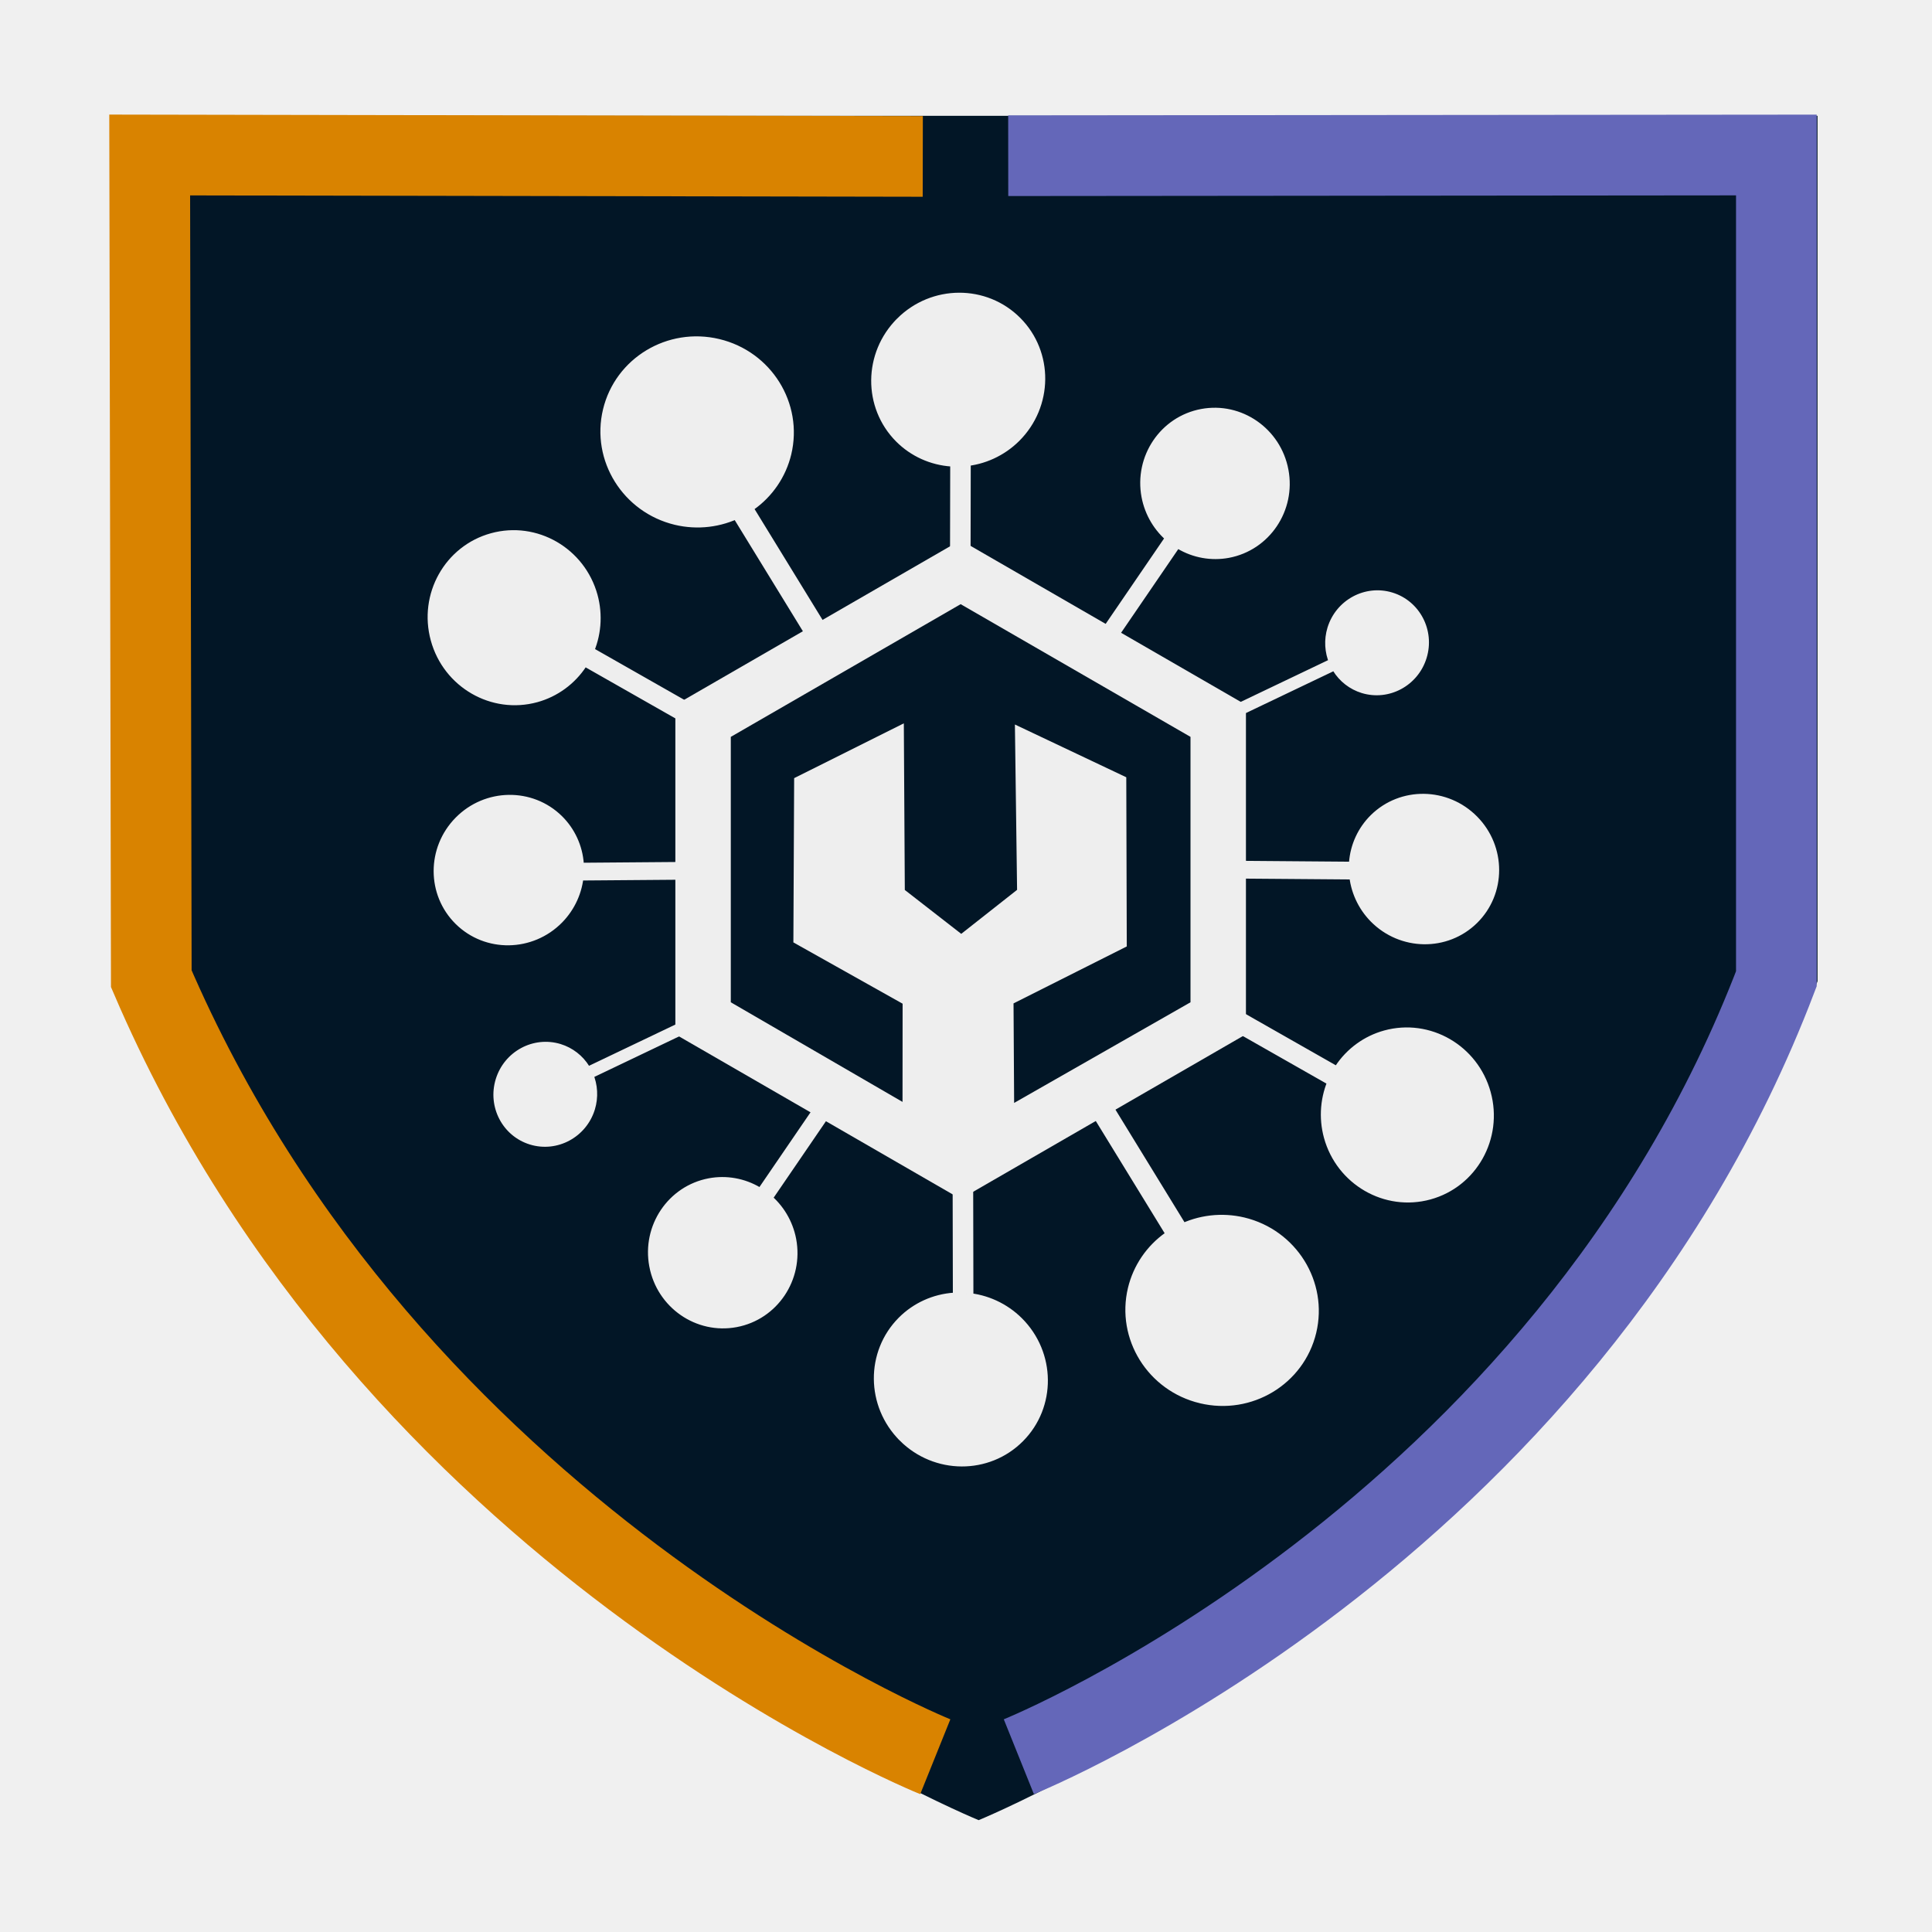
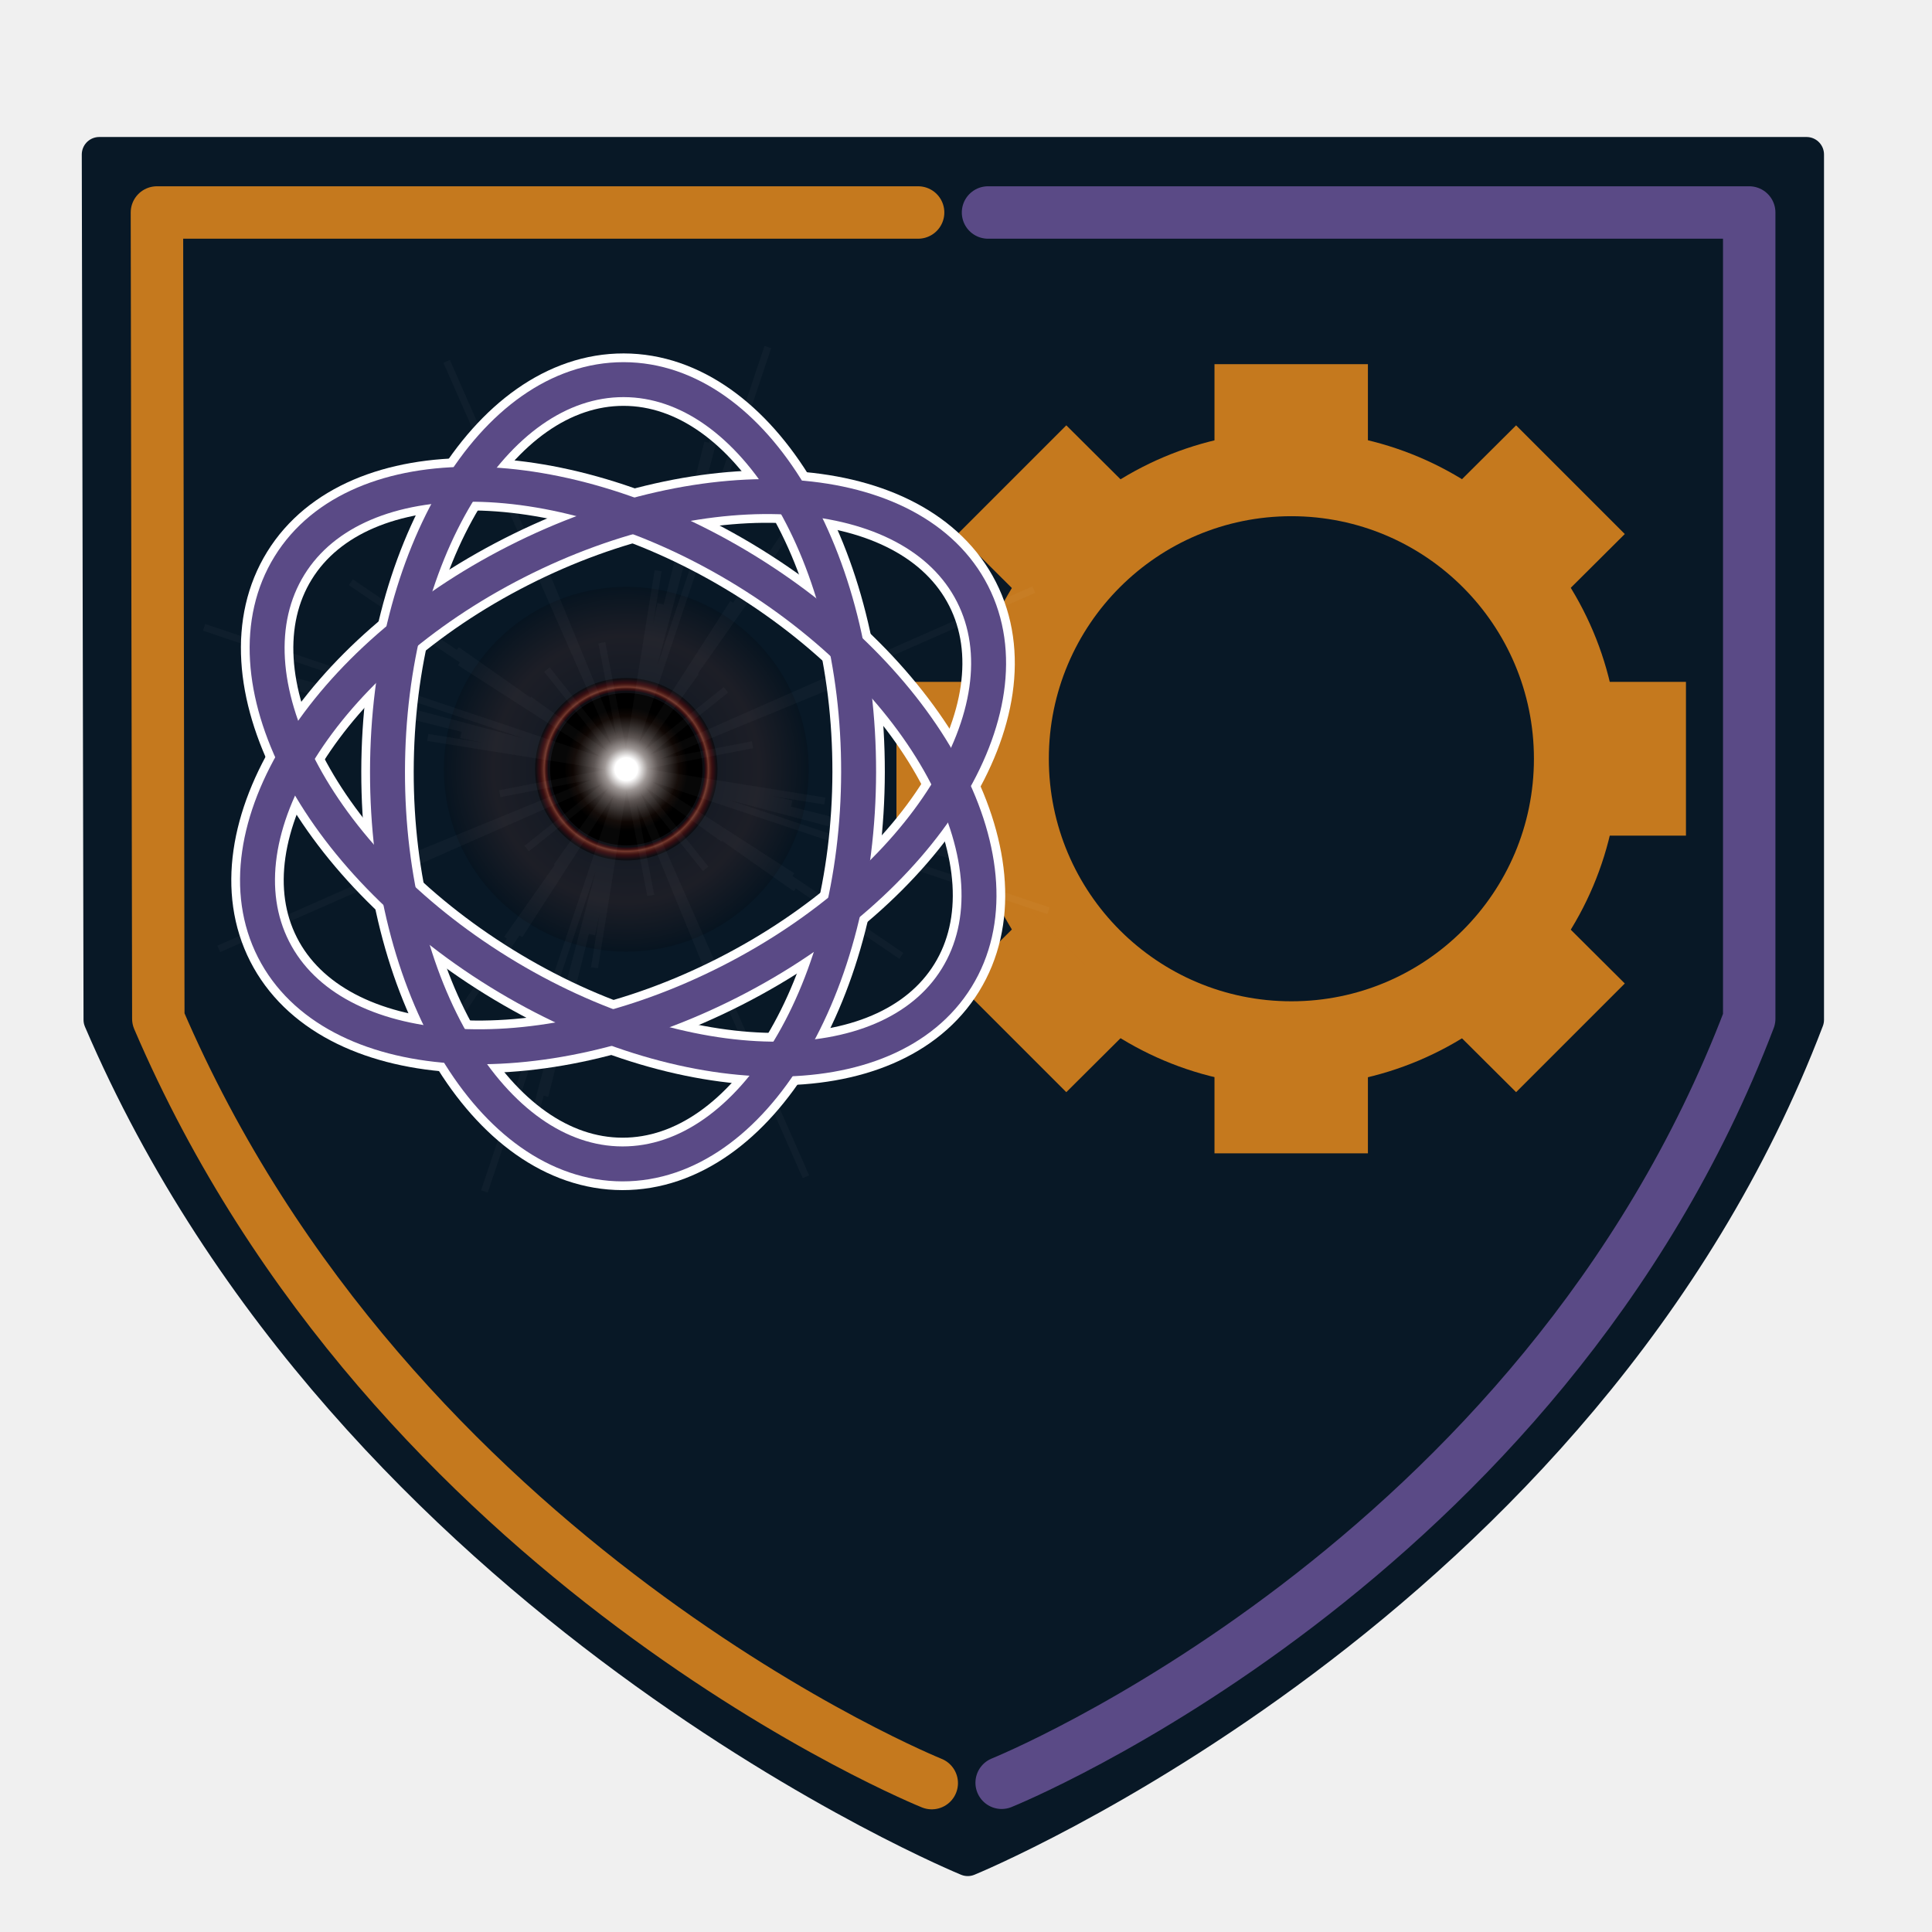
- <svg xmlns="http://www.w3.org/2000/svg" width="195mm" height="195mm" viewBox="0 0 690.945 690.945" id="svg2" version="1.1">
-   <defs id="defs4" />
-   <g id="layer1" transform="translate(0,-361.4175)">
-     <path style="fill:#021626;fill-rule:evenodd;stroke:#000000;stroke-width:0;stroke-linecap:butt;stroke-linejoin:miter;stroke-opacity:0;stroke-miterlimit:4;stroke-dasharray:none;fill-opacity:1" d="m 39.396,402.834 610.604,0 0,309.528 C 570,922.362 350,1012.362 350,1012.362 c 0,0 -220,-90 -310,-300.021 z" id="path4236" />
-     <path style="fill:none;fill-opacity:1;fill-rule:evenodd;stroke:#d98300;stroke-width:28.854;stroke-linecap:butt;stroke-linejoin:miter;stroke-miterlimit:4;stroke-dasharray:none;stroke-opacity:1" d="m 334.487,989.681 c 0,0 -194.631,-78.355 -280.378,-278.248 l -0.576,-294.583 276.481,0.505" id="path4255" />
-     <path style="fill:none;fill-opacity:1;fill-rule:evenodd;stroke:#6467b9;stroke-width:28.854;stroke-linecap:butt;stroke-linejoin:miter;stroke-miterlimit:4;stroke-dasharray:none;stroke-opacity:1" d="m 360.572,417.103 274.714,-0.253 0,294.603 C 559.066,911.327 364.373,989.681 364.373,989.681" id="path4236-2" />
-     <g id="g4150" transform="matrix(0.9017906,0,0,0.9017906,32.85778,64.32695)">
-       <path id="path6005" d="m 457.68,608.982 -113.138,-65.32 -113.143,65.32 0,130.645 5.499,3.172 107.644,62.148 113.138,-65.32 z m -21.986,12.692 0,105.255 -69.945,39.912 -0.239,-39.472 44.91,-22.584 -0.197,-67.093 -44.169,-20.922 0.863,65.573 -22.145,17.447 -22.377,-17.4 -0.391,-66.084 -43.497,21.735 -0.306,65.142 43.32,24.308 -0.035,38.948 -68.102,-39.509 0,-105.255 91.157,-52.628 z" style="color:#000000;font-style:normal;font-variant:normal;font-weight:normal;font-stretch:normal;font-size:medium;line-height:normal;font-family:sans-serif;text-indent:0;text-align:start;text-decoration:none;text-decoration-line:none;text-decoration-style:solid;text-decoration-color:#000000;letter-spacing:normal;word-spacing:normal;text-transform:none;direction:ltr;block-progression:tb;writing-mode:lr-tb;baseline-shift:baseline;text-anchor:start;white-space:normal;clip-rule:nonzero;display:inline;overflow:visible;visibility:visible;opacity:1;isolation:auto;mix-blend-mode:normal;color-interpolation:sRGB;color-interpolation-filters:linearRGB;solid-color:#000000;solid-opacity:1;fill:#eeeeee;fill-opacity:1;fill-rule:nonzero;stroke:none;stroke-width:8.34;stroke-linecap:butt;stroke-linejoin:miter;stroke-miterlimit:4;stroke-dasharray:none;stroke-dashoffset:0;stroke-opacity:1;color-rendering:auto;image-rendering:auto;shape-rendering:auto;text-rendering:auto;enable-background:accumulate" />
-       <path id="path7780" d="m 248.739,464.402 a 37.881,37.376 13.476 0 0 -45.548,27.518 37.881,37.376 13.476 0 0 28.128,45.174 37.881,37.376 13.476 0 0 26.112,-3.076 l -2.138,1.311 29.172,47.563 6.821,-4.184 -29.138,-47.503 a 37.881,37.376 13.476 0 0 14.719,-21.63 37.881,37.376 13.476 0 0 -28.128,-45.174 z" style="opacity:1;fill:#eeeeee;fill-opacity:1;fill-rule:nonzero;stroke:#eeeeee;stroke-width:1;stroke-linecap:butt;stroke-linejoin:miter;stroke-miterlimit:4;stroke-dasharray:none;stroke-opacity:1" />
-       <path id="path7780-3" d="m 439.51,885.455 a 37.881,37.376 13.476 0 0 45.548,-27.518 37.881,37.376 13.476 0 0 -28.128,-45.174 37.881,37.376 13.476 0 0 -26.112,3.076 l 2.138,-1.311 -29.172,-47.563 -6.821,4.184 29.138,47.503 a 37.881,37.376 13.476 0 0 -14.719,21.63 37.881,37.376 13.476 0 0 28.128,45.174 z" style="opacity:1;fill:#eeeeee;fill-opacity:1;fill-rule:nonzero;stroke:#eeeeee;stroke-width:1;stroke-linecap:butt;stroke-linejoin:miter;stroke-miterlimit:4;stroke-dasharray:none;stroke-opacity:1" />
-       <path id="path7780-3-1" d="m 320.752,900.473 a 34.285,33.828 44.883 0 0 48.164,0.226 34.285,33.828 44.883 0 0 -0.422,-48.162 34.285,33.828 44.883 0 0 -21.621,-9.94 l 2.27,-0.005 -0.102,-50.5 -7.242,0.015 0.104,50.438 a 34.285,33.828 44.883 0 0 -21.572,9.766 34.285,33.828 44.883 0 0 0.422,48.162 z" style="opacity:1;fill:#eeeeee;fill-opacity:1;fill-rule:nonzero;stroke:#eeeeee;stroke-width:0.905;stroke-linecap:butt;stroke-linejoin:miter;stroke-miterlimit:4;stroke-dasharray:none;stroke-opacity:1" />
-       <path id="path7780-3-1-1" d="m 319.7,456.071 a 33.828,34.285 45.117 0 1 48.164,-0.226 33.828,34.285 45.117 0 1 -0.422,48.162 33.828,34.285 45.117 0 1 -21.621,9.94 l 2.27,0.005 -0.102,50.5 -7.242,-0.015 0.104,-50.438 a 33.828,34.285 45.117 0 1 -21.572,-9.766 33.828,34.285 45.117 0 1 0.422,-48.162 z" style="opacity:1;fill:#eeeeee;fill-opacity:1;fill-rule:nonzero;stroke:#eeeeee;stroke-width:0.905;stroke-linecap:butt;stroke-linejoin:miter;stroke-miterlimit:4;stroke-dasharray:none;stroke-opacity:1" />
-       <path id="path7780-3-1-1-4" d="m 134.856,583.378 a 34.285,33.828 74.633 0 1 23.532,-42.024 34.285,33.828 74.633 0 1 41.704,24.095 34.285,33.828 74.633 0 1 -2.002,23.712 l 1.123,-1.973 43.896,24.968 -3.581,6.295 -43.841,-24.939 a 34.285,33.828 74.633 0 1 -19.127,13.961 34.285,33.828 74.633 0 1 -41.704,-24.095 z" style="opacity:1;fill:#eeeeee;fill-opacity:1;fill-rule:nonzero;stroke:#eeeeee;stroke-width:0.905;stroke-linecap:butt;stroke-linejoin:miter;stroke-miterlimit:4;stroke-dasharray:none;stroke-opacity:1" />
-       <path id="path7780-3-1-1-4-3" d="m 554.298,762.654 a 34.285,33.828 74.633 0 1 -23.532,42.024 34.285,33.828 74.633 0 1 -41.704,-24.095 34.285,33.828 74.633 0 1 2.002,-23.712 l -1.123,1.973 -43.896,-24.968 3.581,-6.295 43.841,24.939 a 34.285,33.828 74.633 0 1 19.127,-13.961 34.285,33.828 74.633 0 1 41.704,24.095 z" style="opacity:1;fill:#eeeeee;fill-opacity:1;fill-rule:nonzero;stroke:#eeeeee;stroke-width:0.905;stroke-linecap:butt;stroke-linejoin:miter;stroke-miterlimit:4;stroke-dasharray:none;stroke-opacity:1" />
-       <path id="path7780-3-1-1-4-3-8" d="m 549.112,653.581 a 29.634,29.239 45.454 0 1 -0.05,41.63 29.634,29.239 45.454 0 1 -41.626,-0.61 29.634,29.239 45.454 0 1 -8.481,-18.738 l -0.016,1.962 -43.648,-0.345 0.05,-6.26 43.594,0.347 a 29.634,29.239 45.454 0 1 8.551,-18.596 29.634,29.239 45.454 0 1 41.626,0.61 z" style="opacity:1;fill:#eeeeee;fill-opacity:1;fill-rule:nonzero;stroke:#eeeeee;stroke-width:0.782;stroke-linecap:butt;stroke-linejoin:miter;stroke-miterlimit:4;stroke-dasharray:none;stroke-opacity:1" />
-       <path id="path7780-3-1-1-4-3-8-6" d="m 144.527,653.995 a 29.239,29.634 44.546 0 0 0.05,41.63 29.239,29.634 44.546 0 0 41.626,-0.61 29.239,29.634 44.546 0 0 8.481,-18.738 l 0.016,1.962 43.648,-0.345 -0.05,-6.26 -43.594,0.347 a 29.239,29.634 44.546 0 0 -8.551,-18.596 29.239,29.634 44.546 0 0 -41.626,0.61 z" style="opacity:1;fill:#eeeeee;fill-opacity:1;fill-rule:nonzero;stroke:#eeeeee;stroke-width:0.782;stroke-linecap:butt;stroke-linejoin:miter;stroke-miterlimit:4;stroke-dasharray:none;stroke-opacity:1" />
-       <path id="path7780-3-1-1-4-3-8-6-7" d="m 474.14,515.762 a 29.634,29.239 79.357 0 0 -34.209,-23.724 29.634,29.239 79.357 0 0 -23.262,34.525 29.634,29.239 79.357 0 0 10.543,17.66 l -1.62,-1.107 -24.634,36.034 5.168,3.533 24.602,-35.991 a 29.634,29.239 79.357 0 0 20.149,3.595 29.634,29.239 79.357 0 0 23.262,-34.525 z" style="opacity:1;fill:#eeeeee;fill-opacity:1;fill-rule:nonzero;stroke:#eeeeee;stroke-width:0.782;stroke-linecap:butt;stroke-linejoin:miter;stroke-miterlimit:4;stroke-dasharray:none;stroke-opacity:1" />
-       <path id="path7780-3-1-1-4-3-8-6-7-6" d="m 221.451,831.643 a 29.634,29.239 79.357 0 0 34.209,23.724 29.634,29.239 79.357 0 0 23.262,-34.525 29.634,29.239 79.357 0 0 -10.543,-17.66 l 1.62,1.107 24.634,-36.034 -5.168,-3.533 -24.602,35.991 a 29.634,29.239 79.357 0 0 -20.149,-3.595 29.634,29.239 79.357 0 0 -23.262,34.525 z" style="opacity:1;fill:#eeeeee;fill-opacity:1;fill-rule:nonzero;stroke:#eeeeee;stroke-width:0.782;stroke-linecap:butt;stroke-linejoin:miter;stroke-miterlimit:4;stroke-dasharray:none;stroke-opacity:1" />
-       <path id="path7780-3-1-1-4-3-8-6-7-6-4-1" d="m 529.069,590.304 c 3.326,-10.856 -2.661,-22.317 -13.373,-25.599 -10.712,-3.281 -22.091,2.859 -25.417,13.716 -1.432,4.704 -1.153,9.759 0.787,14.248 l -0.639,-1.202 -36.324,17.352 2.037,3.836 36.29,-17.335 c 2.574,4.179 6.557,7.268 11.221,8.702 10.712,3.281 22.091,-2.859 25.417,-13.715 z" style="opacity:1;fill:#eeeeee;fill-opacity:1;fill-rule:nonzero;stroke:#eeeeee;stroke-width:0.543;stroke-linecap:butt;stroke-linejoin:miter;stroke-miterlimit:4;stroke-dasharray:none;stroke-opacity:1" />
-       <path id="path7780-3-1-1-4-3-8-6-7-6-4-1-4" d="m 160.426,757.482 c -3.326,10.856 2.661,22.317 13.373,25.599 10.712,3.281 22.091,-2.859 25.417,-13.716 1.432,-4.704 1.153,-9.759 -0.787,-14.248 l 0.639,1.202 36.324,-17.352 -2.037,-3.836 -36.29,17.335 c -2.574,-4.179 -6.557,-7.268 -11.221,-8.702 -10.712,-3.281 -22.091,2.859 -25.417,13.715 z" style="opacity:1;fill:#eeeeee;fill-opacity:1;fill-rule:nonzero;stroke:#eeeeee;stroke-width:0.543;stroke-linecap:butt;stroke-linejoin:miter;stroke-miterlimit:4;stroke-dasharray:none;stroke-opacity:1" />
+ <svg xmlns="http://www.w3.org/2000/svg" version="1.1" x="0px" y="0px" viewBox="0 0 552.8 552.8" style="enable-background:new 0 0 552.8 552.8;" xml:space="preserve">
+   <style type="text/css">
+ 	
+ 		.st0{fill-rule:evenodd;clip-rule:evenodd;fill:#081826;stroke:#081826;stroke-width:10;stroke-linecap:round;stroke-linejoin:round;}
+ 	.st1{fill:none;stroke:#C5791E;stroke-width:15;stroke-linecap:round;stroke-linejoin:round;}
+ 	.st2{fill:none;stroke:#5A4A86;stroke-width:15;stroke-linecap:round;stroke-linejoin:round;}
+ 	.st3{fill:#C5791E;}
+ 	.st4{fill:#081826;}
+ 	.st5{fill:none;}
+ 	.st6{opacity:0.15;fill:url(#SVGID_1_);}
+ 	.st7{opacity:0.5;fill:url(#SVGID_2_);}
+ 	.st8{fill:url(#SVGID_3_);}
+ 	.st9{opacity:3.000000e-02;fill:none;stroke:#FFFFFF;stroke-width:2;stroke-miterlimit:10;}
+ 	.st10{fill:none;stroke:#FFFFFF;stroke-width:15;stroke-miterlimit:10;}
+ 	.st11{fill:none;stroke:#5A4A86;stroke-width:10;stroke-miterlimit:10;}
+ </style>
+   <g id="bg">
+     <path id="path4236" class="st0" d="   M28.4,44.2h488.5v247.6c-64,168-240,240-240,240s-176-72-248-240L28.4,44.2z" />
+     <path id="path4236-2_3_" class="st1" d="M266.6,510.2   c0,0-154.2-62.1-221.3-218.7L44.9,60.8h217.8" />
+     <path id="path4236-2_1_" class="st2" d="M282.7,60.8h217.8v230.7   c-59.7,156.5-213.9,218.6-213.9,218.6" />
+   </g>
+   <g id="Layer_2">
+     <g>
+       <circle id="path8598_1_" class="st3" cx="369.5" cy="217.1" r="93.7" />
+       <polyline class="st3" points="347.5,133.6 347.5,104.2 391.4,104.2 391.4,133.6   " />
+       <circle id="path8598_2_" class="st4" cx="369.5" cy="217.1" r="69.4" />
+       <polyline class="st3" points="391.4,300.6 391.4,330 347.5,330 347.5,300.6   " />
+       <polyline class="st3" points="452.9,195.1 482.4,195.1 482.4,239.1 452.9,239.1   " />
+       <polyline class="st3" points="286,239.1 256.5,239.1 256.5,195.1 286,195.1   " />
+       <polyline class="st3" points="294.9,173.6 274,152.8 305.1,121.7 326,142.5   " />
+       <polyline class="st3" points="444,260.6 464.9,281.4 433.8,312.5 412.9,291.7   " />
+       <polyline class="st3" points="412.9,142.5 433.8,121.7 464.9,152.8 444,173.6   " />
+       <polyline class="st3" points="326,291.7 305.1,312.5 274,281.4 294.9,260.6   " />
+     </g>
+   </g>
+   <g id="Layer_3">
+     <g>
+       <g>
+         <line class="st5" x1="179.2" y1="220.1" x2="205.2" y2="217.6" />
+         <circle class="st5" cx="179.2" cy="220.1" r="21.8" />
+         <circle class="st5" cx="179.2" cy="220.1" r="26.1" />
+         <polyline class="st5" points="179.2,220.1 284.4,247.9 179.2,220.1 74,192.2 179.2,220.1 151.4,325.3 179.2,220.1 207,114.9      179.2,220.1 226.5,230 179.2,220.1 131.9,210.2 179.2,220.1 169.3,267.4 179.2,220.1 189.1,172.8 179.2,220.1 215.3,213.1      179.2,220.1 143,227.1 179.2,220.1 186.2,256.2 179.2,220.1 172.2,183.9 179.2,220.1 201.9,248.6 179.2,220.1 156.5,191.6      179.2,220.1 150.7,242.8 179.2,220.1 207.7,197.4 179.2,220.1 272.7,243.4 179.2,220.1 85.7,196.8 179.2,220.1 155.9,313.6      179.2,220.1 202.5,126.6 179.2,220.1 300,260.6 179.2,220.1 58.4,179.5 179.2,220.1 138.6,340.9 179.2,220.1 219.7,99.3      179.2,220.1 207,240 179.2,220.1 151.4,200.2 179.2,220.1 159.3,247.9 179.2,220.1 199.1,192.3 179.2,220.1 241.3,261.6      179.2,220.1 117,178.6 179.2,220.1 137.7,282.2 179.2,220.1 220.7,157.9 179.2,220.1 227.7,254.2 179.2,220.1 130.7,186      179.2,220.1 145.1,268.6 179.2,220.1 213.3,171.6 179.2,220.1 245.1,193 179.2,220.1 113.3,247.1 179.2,220.1 206.2,286      179.2,220.1 152.1,154.2 179.2,220.1 257.9,273.5 179.2,220.1 100.4,166.6 179.2,220.1 125.7,298.8 179.2,220.1 232.6,141.3      179.2,220.1 295.8,168.7 179.2,220.1 62.6,271.5 179.2,220.1 230.6,336.7 179.2,220.1 127.8,103.4 179.2,220.1 236,229.2      179.2,220.1 122.4,211 179.2,220.1 170.1,276.9 179.2,220.1 188.3,163.3 179.2,220.1 185.4,217.6 179.2,220.1 173,222.6      179.2,220.1 181.7,226.3 179.2,220.1 176.7,213.9 179.2,220.1 226.7,250.7 179.2,220.1 131.6,189.5 179.2,220.1 148.6,267.6      179.2,220.1 209.8,172.5    " />
+         <radialGradient id="SVGID_1_" cx="179.185" cy="220.081" r="52.224" gradientUnits="userSpaceOnUse">
+           <stop offset="0" style="stop-color:#000000" />
+           <stop offset="0.73" style="stop-color:#93432A" />
+           <stop offset="1" style="stop-color:#000000" />
+         </radialGradient>
+         <circle class="st6" cx="179.2" cy="220.1" r="52.2" />
+         <radialGradient id="SVGID_2_" cx="179.185" cy="220.081" r="26.112" gradientUnits="userSpaceOnUse">
+           <stop offset="0.15" style="stop-color:#FFFFFF" />
+           <stop offset="0.213" style="stop-color:#D7C0BE" />
+           <stop offset="0.293" style="stop-color:#B68A8A" />
+           <stop offset="0.362" style="stop-color:#A16A6B" />
+           <stop offset="0.417" style="stop-color:#95585B" />
+           <stop offset="0.45" style="stop-color:#915155" />
+           <stop offset="0.544" style="stop-color:#78312E" />
+           <stop offset="0.647" style="stop-color:#5C0E05" />
+           <stop offset="0.736" style="stop-color:#410000" />
+           <stop offset="0.807" style="stop-color:#200000" />
+           <stop offset="0.85" style="stop-color:#000000" />
+           <stop offset="0.856" style="stop-color:#120000" />
+           <stop offset="0.862" style="stop-color:#300000" />
+           <stop offset="0.869" style="stop-color:#470000" />
+           <stop offset="0.875" style="stop-color:#5C0000" />
+           <stop offset="0.881" style="stop-color:#751400" />
+           <stop offset="0.888" style="stop-color:#912A15" />
+           <stop offset="0.894" style="stop-color:#B44126" />
+           <stop offset="0.9" style="stop-color:#D65836" />
+           <stop offset="0.906" style="stop-color:#BD472B" />
+           <stop offset="0.916" style="stop-color:#9D311B" />
+           <stop offset="0.926" style="stop-color:#801D09" />
+           <stop offset="0.937" style="stop-color:#690900" />
+           <stop offset="0.948" style="stop-color:#530000" />
+           <stop offset="0.959" style="stop-color:#410000" />
+           <stop offset="0.971" style="stop-color:#290000" />
+           <stop offset="0.984" style="stop-color:#0F0000" />
+           <stop offset="1" style="stop-color:#000000" />
+         </radialGradient>
+         <circle class="st7" cx="179.2" cy="220.1" r="26.1" />
+         <radialGradient id="SVGID_3_" cx="179.185" cy="220.081" r="21.76" gradientUnits="userSpaceOnUse">
+           <stop offset="0.15" style="stop-color:#FFFFFF" />
+           <stop offset="0.282" style="stop-color:#9C9593" />
+           <stop offset="0.425" style="stop-color:#5A5250" />
+           <stop offset="0.564" style="stop-color:#302A28" />
+           <stop offset="0.694" style="stop-color:#0F0704" />
+           <stop offset="0.813" style="stop-color:#000000" />
+           <stop offset="0.919" style="stop-color:#000000" />
+           <stop offset="1" style="stop-color:#000000" />
+         </radialGradient>
+         <circle class="st8" cx="179.2" cy="220.1" r="21.8" />
+         <polyline class="st9" points="179.2,220.1 284.4,247.9 179.2,220.1 74,192.2 179.2,220.1 151.4,325.3 179.2,220.1 207,114.9      179.2,220.1 226.5,230 179.2,220.1 131.9,210.2 179.2,220.1 169.3,267.4 179.2,220.1 189.1,172.8 179.2,220.1 215.3,213.1      179.2,220.1 143,227.1 179.2,220.1 186.2,256.2 179.2,220.1 172.2,183.9 179.2,220.1 201.9,248.6 179.2,220.1 156.5,191.6      179.2,220.1 150.7,242.8 179.2,220.1 207.7,197.4 179.2,220.1 272.7,243.4 179.2,220.1 85.7,196.8 179.2,220.1 155.9,313.6      179.2,220.1 202.5,126.6 179.2,220.1 300,260.6 179.2,220.1 58.4,179.5 179.2,220.1 138.6,340.9 179.2,220.1 219.7,99.3      179.2,220.1 207,240 179.2,220.1 151.4,200.2 179.2,220.1 159.3,247.9 179.2,220.1 199.1,192.3 179.2,220.1 241.3,261.6      179.2,220.1 117,178.6 179.2,220.1 137.7,282.2 179.2,220.1 220.7,157.9 179.2,220.1 227.7,254.2 179.2,220.1 130.7,186      179.2,220.1 145.1,268.6 179.2,220.1 213.3,171.6 179.2,220.1 245.1,193 179.2,220.1 113.3,247.1 179.2,220.1 206.2,286      179.2,220.1 152.1,154.2 179.2,220.1 257.9,273.5 179.2,220.1 100.4,166.6 179.2,220.1 125.7,298.8 179.2,220.1 232.6,141.3      179.2,220.1 295.8,168.7 179.2,220.1 62.6,271.5 179.2,220.1 230.6,336.7 179.2,220.1 127.8,103.4 179.2,220.1 236,229.2      179.2,220.1 122.4,211 179.2,220.1 170.1,276.9 179.2,220.1 188.3,163.3 179.2,220.1 185.4,217.6 179.2,220.1 173,222.6      179.2,220.1 181.7,226.3 179.2,220.1 176.7,213.9 179.2,220.1 226.7,250.7 179.2,220.1 131.6,189.5 179.2,220.1 148.6,267.6      179.2,220.1 209.8,172.5    " />
+       </g>
+       <ellipse transform="matrix(0.5255 -0.8508 0.8508 0.5255 -103.2758 256.4694)" class="st10" cx="178.3" cy="220.8" rx="67.4" ry="112.2" />
+       <ellipse transform="matrix(1.647217e-03 -1 1 1.647217e-03 -42.8205 398.762)" class="st10" cx="178.3" cy="220.8" rx="112.2" ry="67.4" />
+       <ellipse transform="matrix(0.8913 -0.4533 0.4533 0.8913 -80.7342 104.8239)" class="st10" cx="178.3" cy="220.8" rx="112.2" ry="67.4" />
+       <ellipse transform="matrix(0.5255 -0.8508 0.8508 0.5255 -103.2758 256.4694)" class="st11" cx="178.3" cy="220.8" rx="67.4" ry="112.2" />
+       <ellipse transform="matrix(1.647217e-03 -1 1 1.647217e-03 -42.8205 398.762)" class="st11" cx="178.3" cy="220.8" rx="112.2" ry="67.4" />
+       <ellipse transform="matrix(0.8913 -0.4533 0.4533 0.8913 -80.7342 104.8239)" class="st11" cx="178.3" cy="220.8" rx="112.2" ry="67.4" />
    </g>
  </g>
</svg>
